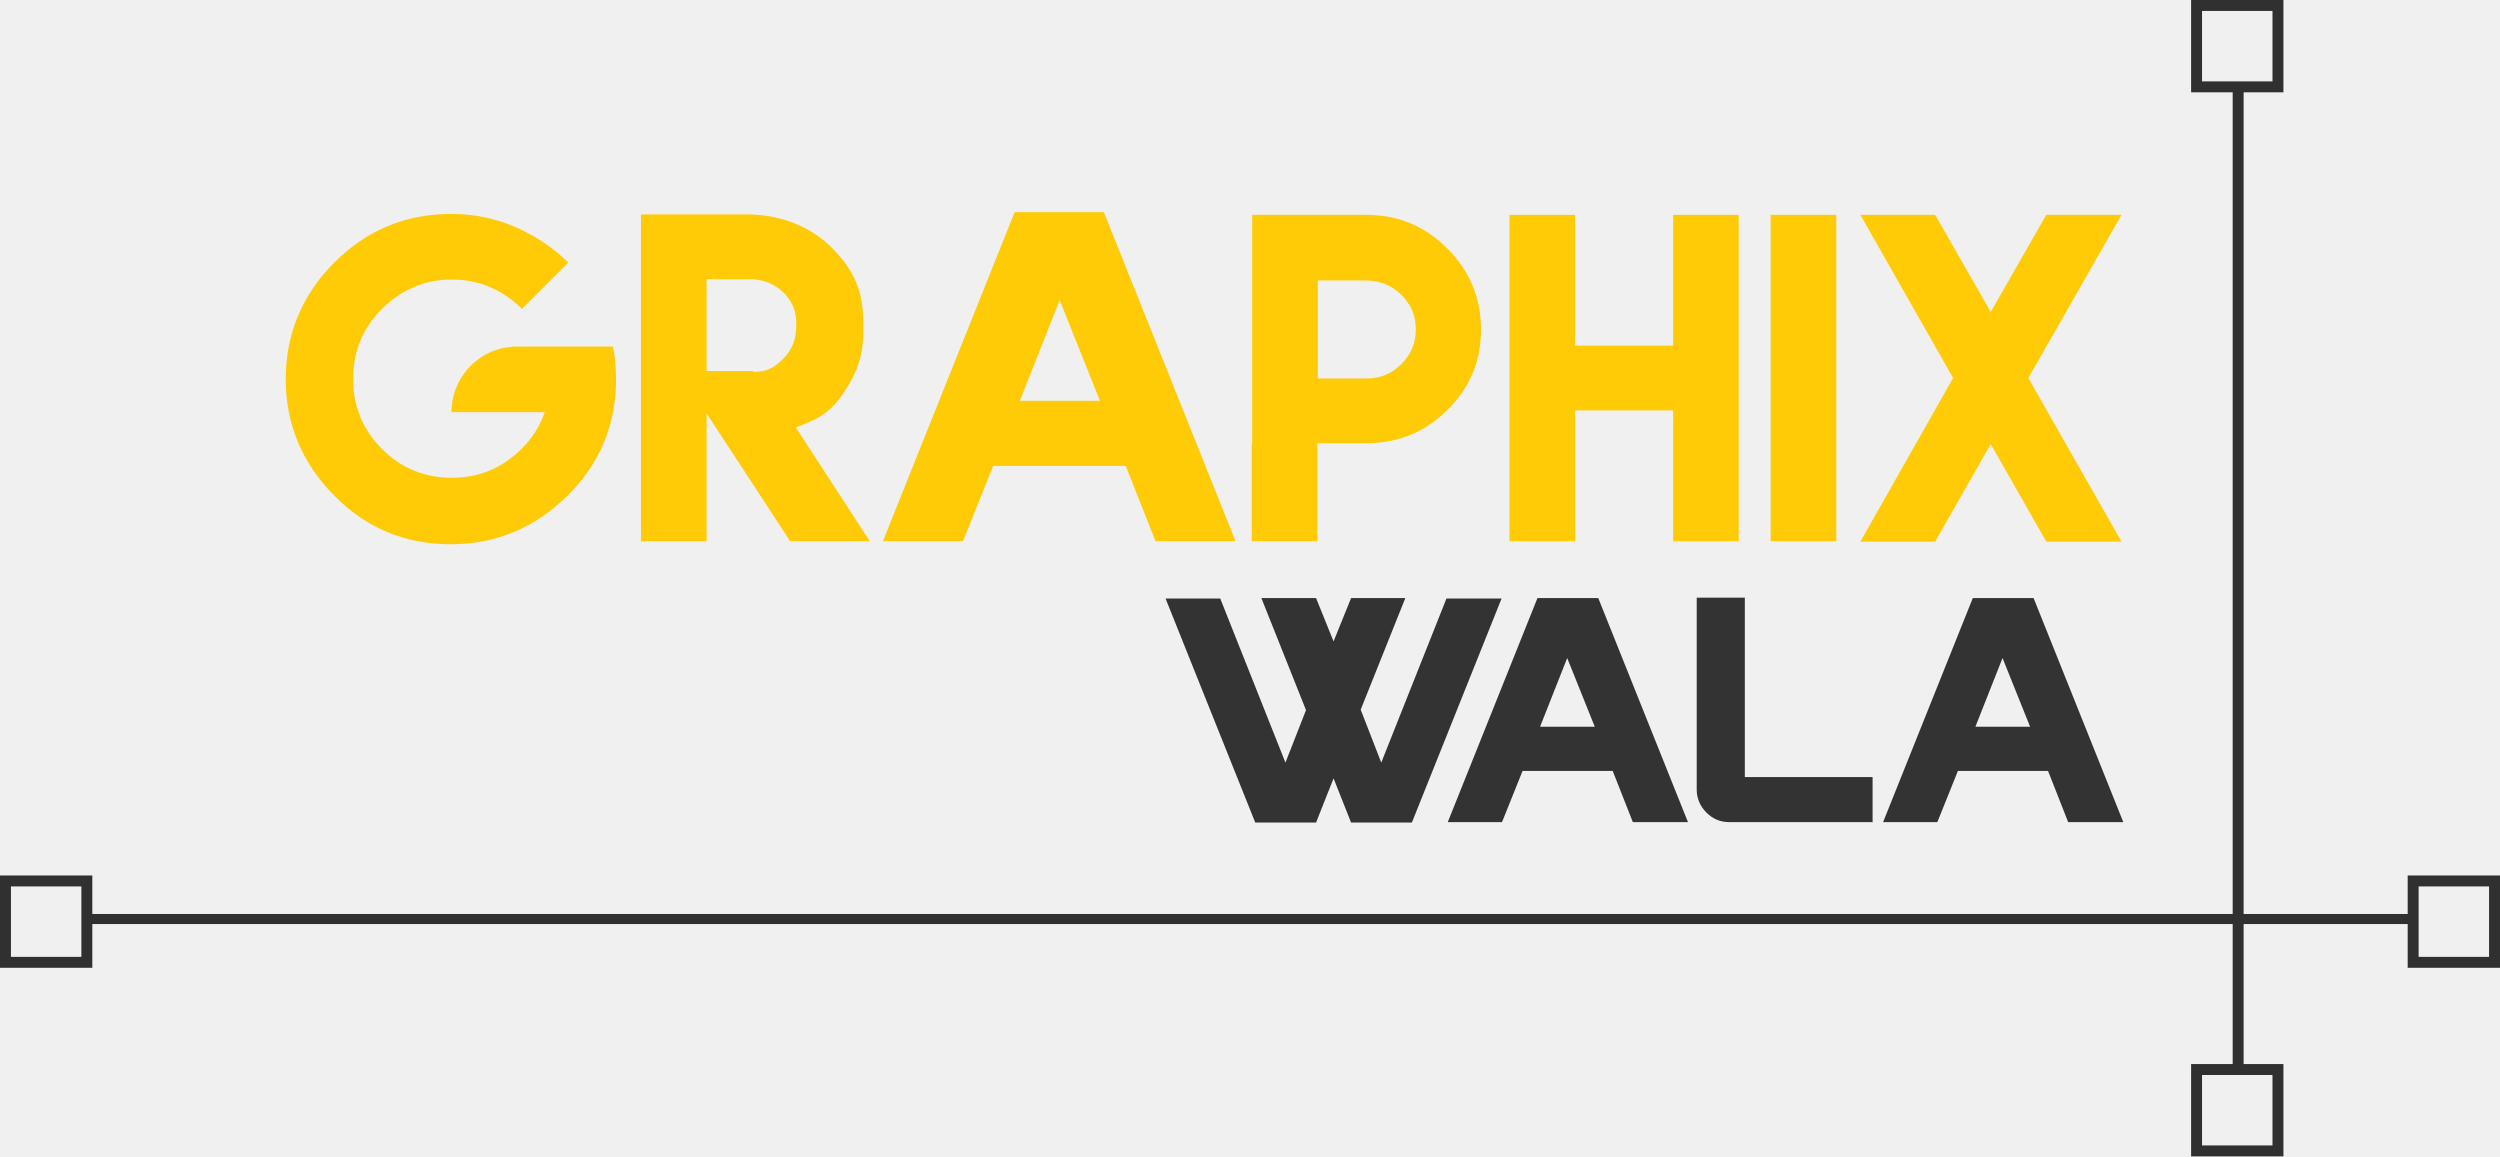
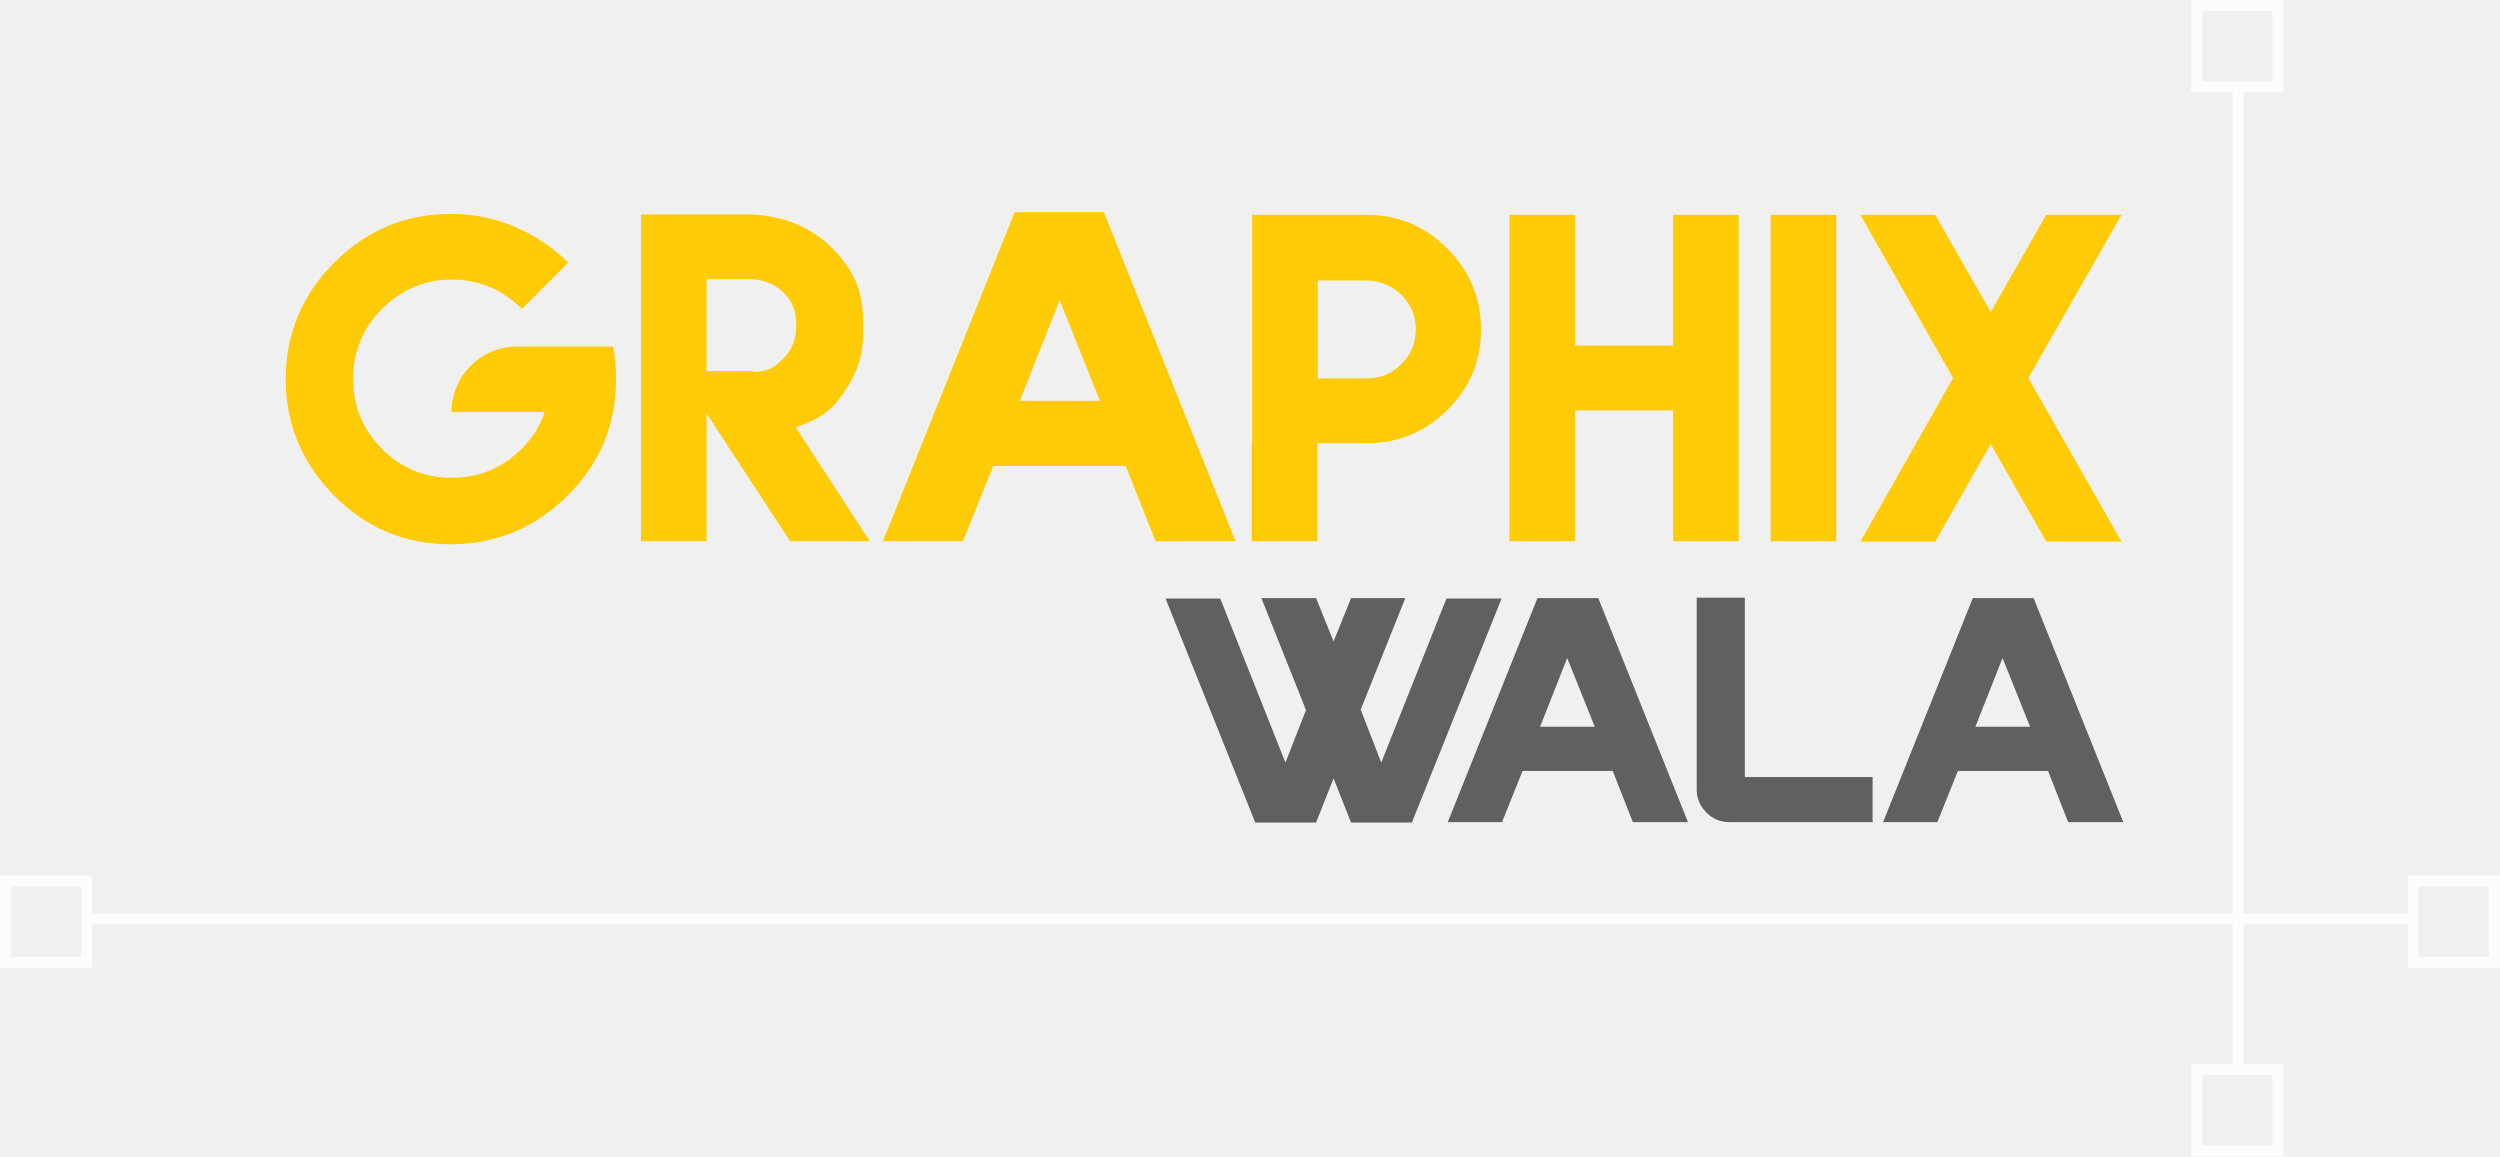
- <svg xmlns="http://www.w3.org/2000/svg" id="Layer_1" data-name="Layer 1" viewBox="0 0 57.14 26.43">
+ <svg xmlns="http://www.w3.org/2000/svg" id="Layer_1" version="1.1" viewBox="0 0 57.14 26.43">
  <defs>
    <style>
-       .cls-1 {
-         opacity: .8;
+       .st0 {
+         fill: #fff;
      }

-       .cls-2 {
+       .st1 {
+         fill: #606060;
+       }
+ 
+       .st2 {
        fill: #ffcb06;
      }

-       .cls-3 {
-         fill: #333;
+       .st3 {
+         opacity: .8;
      }
    </style>
  </defs>
  <g>
-     <path class="cls-2" d="M10.32,4.89c.52,0,1,.1,1.46.3.46.2.86.47,1.21.81l-1.06,1.06c-.46-.45-1-.68-1.64-.67-.59,0-1.14.25-1.56.67-.44.44-.66.98-.66,1.6s.22,1.16.66,1.6.97.66,1.6.66c.49,0,.93-.14,1.31-.42.38-.28.66-.64.81-1.08h-2.13c0-.83.67-1.5,1.5-1.5h2.19c.05.24.07.49.07.75,0,1.04-.37,1.93-1.11,2.66s-1.63,1.11-2.67,1.11-1.93-.37-2.66-1.11-1.11-1.63-1.11-2.66.37-1.93,1.11-2.67,1.63-1.11,2.66-1.11h0Z" />
-     <path class="cls-2" d="M14.64,4.9h2.43c.72,0,1.43.25,1.94.76.51.51.72,1,.72,1.71v.23c0,.56-.16.96-.47,1.41s-.58.57-1.07.76l1.69,2.6h-1.82l-1.91-2.92v2.92h-1.5v-7.47ZM17.21,8.5c.31,0,.47-.08.69-.3.22-.22.3-.47.3-.78,0-.29-.07-.49-.26-.7s-.49-.34-.79-.34h-1s0,2.1,0,2.1h1.07Z" />
-     <path class="cls-2" d="M28.25,12.37h-1.84l-.68-1.72h-3.03l-.69,1.72h-1.83l3.01-7.52h2.04l3.01,7.52ZM25.14,9.16l-.92-2.3-.91,2.3h1.83Z" />
-     <path class="cls-2" d="M28.62,10.13v-5.22h2.61c.72,0,1.33.25,1.85.77.51.51.77,1.13.77,1.85s-.25,1.33-.77,1.84c-.51.51-1.13.76-1.85.76h-1.12v2.24h-1.5v-2.24ZM31.24,8.65c.31,0,.57-.11.79-.33s.33-.48.33-.79-.11-.57-.33-.79-.51-.33-.81-.33h-1.1v2.24h1.12Z" />
-     <path class="cls-2" d="M36,4.91v2.99h2.24v-2.99h1.5v7.46h-1.5v-2.99h-2.24v2.99h-1.5v-7.46h1.5Z" />
-     <path class="cls-2" d="M40.47,4.91h1.5v7.46h-1.5v-7.46Z" />
-     <path class="cls-2" d="M44.23,4.91l1.27,2.22,1.27-2.22h1.72l-2.13,3.73,2.13,3.74h-1.72l-1.27-2.23-1.27,2.23h-1.71s2.12-3.74,2.12-3.74l-2.12-3.73h1.71Z" />
+     <path class="st2" d="M10.32,4.89c.52,0,1,.1,1.46.3.46.2.86.47,1.21.81l-1.06,1.06c-.46-.45-1-.68-1.64-.67-.59,0-1.14.25-1.56.67-.44.44-.66.98-.66,1.6s.22,1.16.66,1.6.97.66,1.6.66c.49,0,.93-.14,1.31-.42.38-.28.66-.64.81-1.08h-2.13c0-.83.67-1.5,1.5-1.5h2.19c.05.24.07.49.07.75,0,1.04-.37,1.93-1.11,2.66s-1.63,1.11-2.67,1.11-1.93-.37-2.66-1.11-1.11-1.63-1.11-2.66.37-1.93,1.11-2.67c.74-.74,1.63-1.11,2.66-1.11h.02Z" />
+     <path class="st2" d="M14.64,4.9h2.43c.72,0,1.43.25,1.94.76.51.51.72,1,.72,1.71v.23c0,.56-.16.96-.47,1.41s-.58.57-1.07.76l1.69,2.6h-1.82l-1.91-2.92v2.92h-1.5v-7.47h-.01ZM17.21,8.5c.31,0,.47-.08.69-.3.22-.22.3-.47.3-.78,0-.29-.07-.49-.26-.7s-.49-.34-.79-.34h-1v2.1h1.07v.02Z" />
+     <path class="st2" d="M28.25,12.37h-1.84l-.68-1.72h-3.03l-.69,1.72h-1.83l3.01-7.52h2.04l3.01,7.52h.01ZM25.14,9.16l-.92-2.3-.91,2.3h1.83Z" />
+     <path class="st2" d="M28.62,10.13v-5.22h2.61c.72,0,1.33.25,1.85.77.51.51.77,1.13.77,1.85s-.25,1.33-.77,1.84c-.51.51-1.13.76-1.85.76h-1.12v2.24h-1.5v-2.24h.01ZM31.24,8.65c.31,0,.57-.11.79-.33.22-.22.33-.48.33-.79s-.11-.57-.33-.79-.51-.33-.81-.33h-1.1v2.24h1.12Z" />
+     <path class="st2" d="M36,4.91v2.99h2.24v-2.99h1.5v7.46h-1.5v-2.99h-2.24v2.99h-1.5v-7.46h1.5Z" />
+     <path class="st2" d="M40.47,4.91h1.5v7.46h-1.5v-7.46Z" />
+     <path class="st2" d="M44.23,4.91l1.27,2.22,1.27-2.22h1.72l-2.13,3.73,2.13,3.74h-1.72l-1.27-2.23-1.27,2.23h-1.71l2.12-3.74-2.12-3.73s1.71,0,1.71,0Z" />
  </g>
  <g>
-     <path class="cls-3" d="M34.32,13.68l-2.05,5.12h-1.39l-.4-1.01-.4,1.01h-1.39l-2.05-5.12h1.25l1.49,3.75.47-1.2-1.02-2.56h1.25l.4.99.4-.99h1.24l-1.02,2.55.47,1.21,1.49-3.75h1.24Z" />
-     <path class="cls-3" d="M38.57,18.79h-1.25l-.46-1.17h-2.06l-.47,1.17h-1.24l2.05-5.12h1.39l2.05,5.12ZM36.45,16.61l-.63-1.57-.62,1.57h1.25Z" />
-     <path class="cls-3" d="M42.81,18.79h-3.29c-.2,0-.37-.07-.52-.22-.14-.14-.22-.32-.22-.52v-4.39h1.1v4.1h2.92v1.02Z" />
-     <path class="cls-3" d="M48.52,18.79h-1.25l-.46-1.17h-2.06l-.47,1.17h-1.24l2.05-5.12h1.39l2.05,5.12ZM46.4,16.61l-.63-1.57-.62,1.57h1.25Z" />
+     <path class="st1" d="M34.32,13.68l-2.05,5.12h-1.39l-.4-1.01-.4,1.01h-1.39l-2.05-5.12h1.25l1.49,3.75.47-1.2-1.02-2.56h1.25l.4.99.4-.99h1.24l-1.02,2.55.47,1.21,1.49-3.75h1.26Z" />
+     <path class="st1" d="M38.57,18.79h-1.25l-.46-1.17h-2.06l-.47,1.17h-1.24l2.05-5.12h1.39l2.05,5.12h0ZM36.45,16.61l-.63-1.57-.62,1.57h1.25Z" />
+     <path class="st1" d="M42.81,18.79h-3.29c-.2,0-.37-.07-.52-.22-.14-.14-.22-.32-.22-.52v-4.39h1.1v4.1h2.92v1.02h.01Z" />
+     <path class="st1" d="M48.52,18.79h-1.25l-.46-1.17h-2.06l-.47,1.17h-1.24l2.05-5.12h1.39l2.05,5.12h0ZM46.4,16.61l-.63-1.57-.62,1.57h1.25Z" />
  </g>
-   <g class="cls-1">
-     <rect x="51.03" y="1.9" width=".25" height="22.65" />
-     <path d="M52.19,2.11h-2.11V0h2.11v2.11ZM50.33,1.86h1.61V.25h-1.61v1.61Z" />
-     <path d="M52.19,26.43h-2.11v-2.11h2.11v2.11ZM50.33,26.18h1.61v-1.61h-1.61v1.61Z" />
+   <g class="st3">
+     <rect class="st0" x="51.03" y="1.9" width=".25" height="22.65" />
+     <path class="st0" d="M52.19,2.11h-2.11V0h2.11v2.11ZM50.33,1.86h1.61V.25h-1.61v1.61Z" />
+     <path class="st0" d="M52.19,26.43h-2.11v-2.11h2.11v2.11ZM50.33,26.18h1.61v-1.61h-1.61v1.61Z" />
    <g>
-       <rect x="1.91" y="20.89" width="53.27" height=".23" />
-       <path d="M57.14,22.12h-2.11v-2.11h2.11v2.11ZM55.28,21.87h1.61v-1.61h-1.61v1.61Z" />
-       <path d="M2.11,22.12H0v-2.11h2.11v2.11ZM.25,21.87h1.61v-1.61H.25v1.61Z" />
+       <rect class="st0" x="1.91" y="20.89" width="53.27" height=".23" />
+       <path class="st0" d="M57.14,22.12h-2.11v-2.11h2.11v2.11ZM55.28,21.87h1.61v-1.61h-1.61v1.61Z" />
+       <path class="st0" d="M2.11,22.12H0v-2.11h2.11v2.11ZM.25,21.87h1.61v-1.61H.25v1.61Z" />
    </g>
  </g>
</svg>
